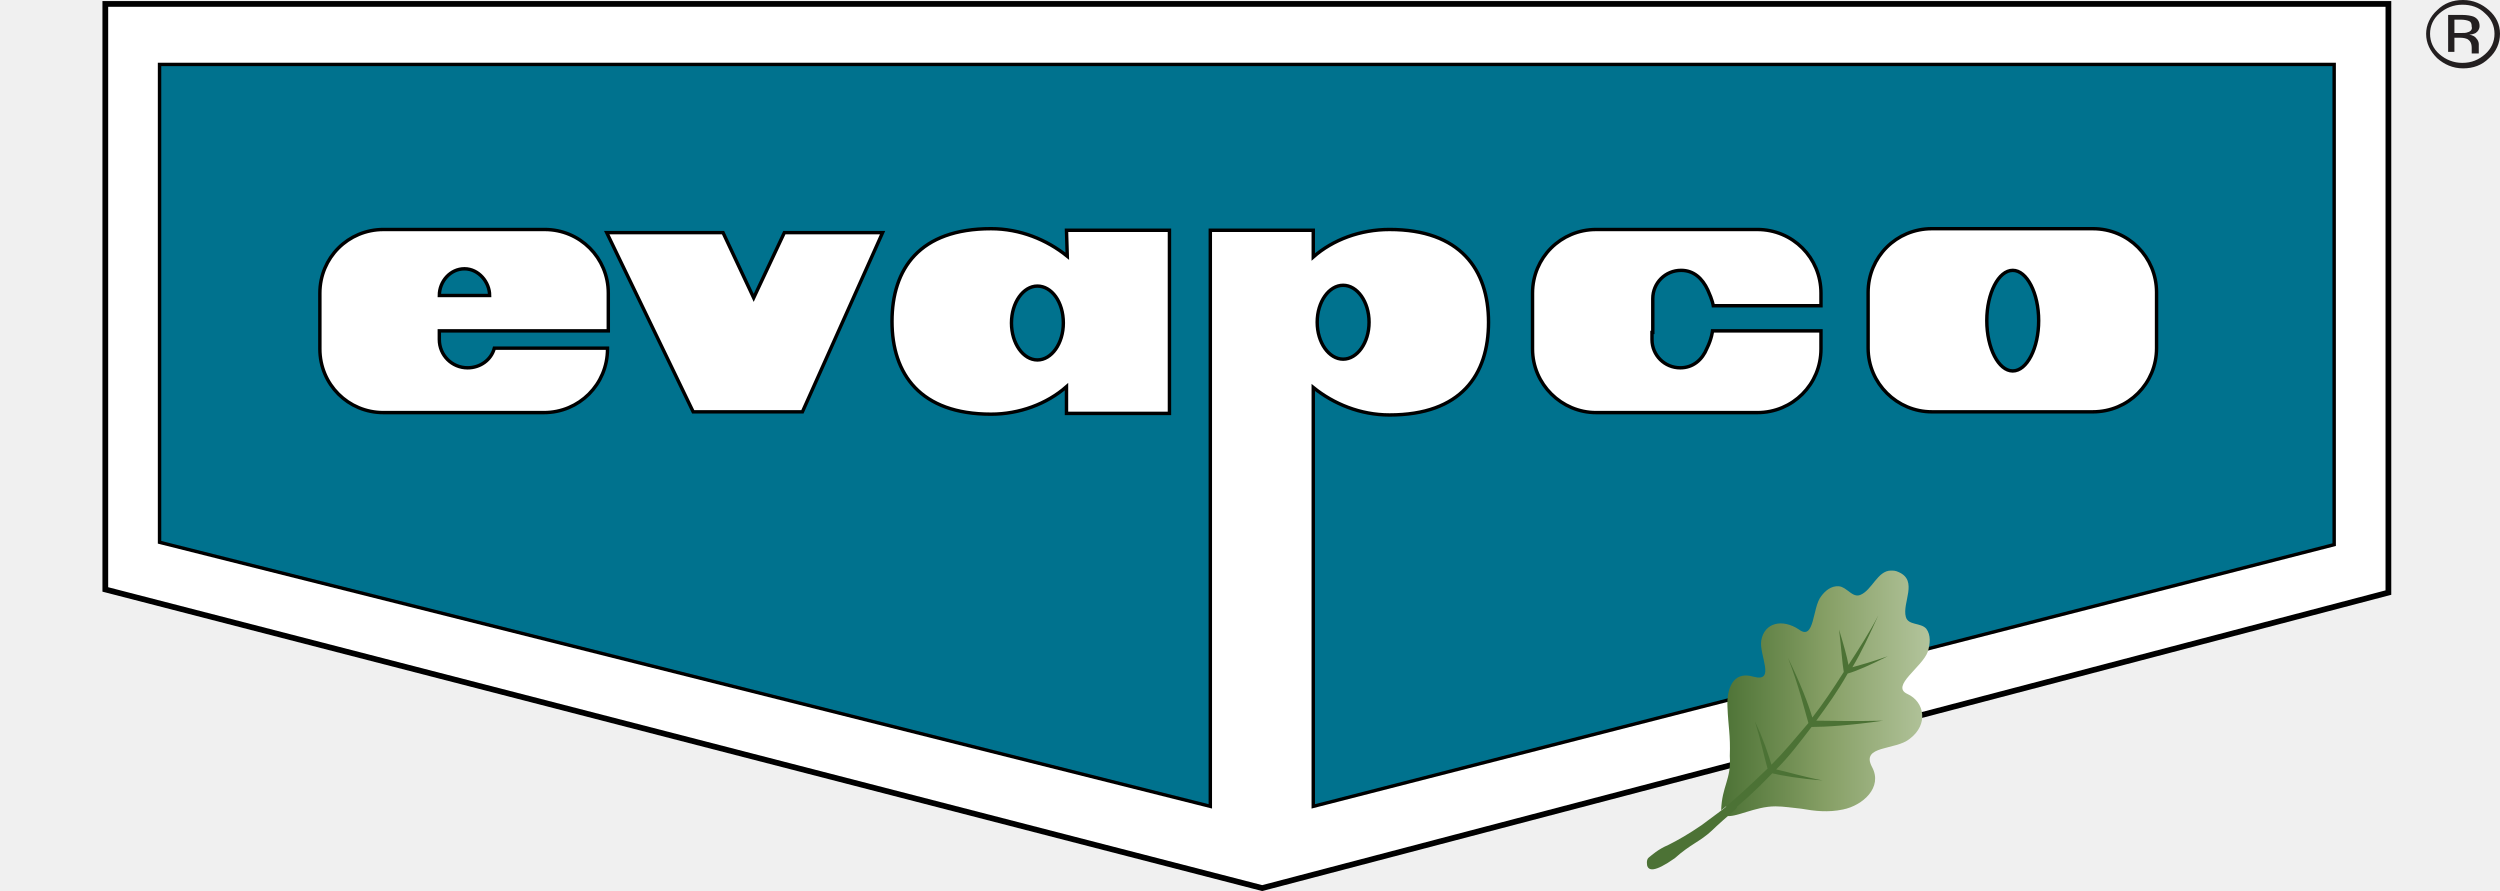
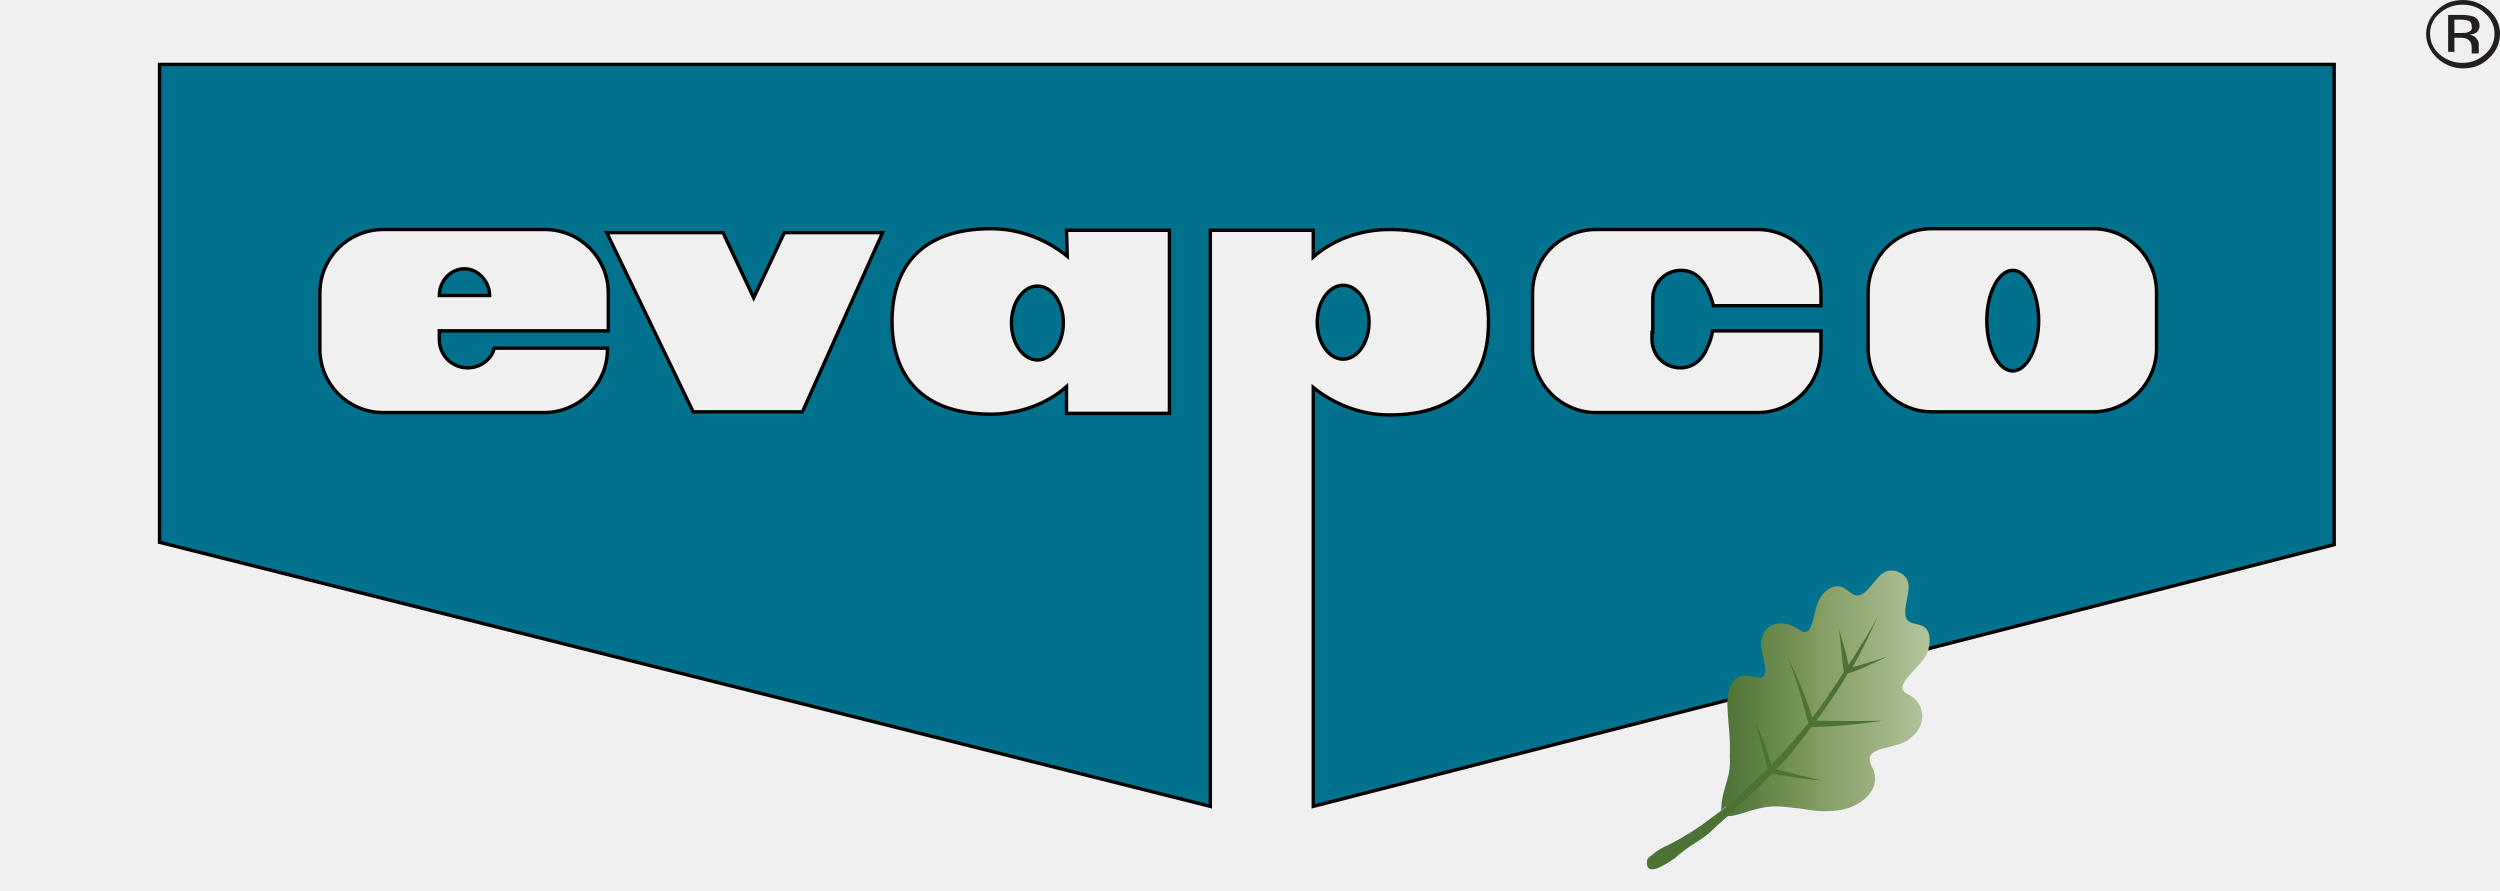
<svg xmlns="http://www.w3.org/2000/svg" xmlns:xlink="http://www.w3.org/1999/xlink" version="1.1" id="Layer_1" x="0px" y="0px" viewBox="0 0 318.1 113.3" style="enable-background:new 0 0 318.1 113.3;" xml:space="preserve">
  <style type="text/css">
	.st0{fill:#FFFFFF;}
	.st1{fill:none;stroke:#000000;stroke-width:0.73;}
	.st2{fill:#231F20;}
	.st3{fill:#00728E;}
	.st4{fill:none;stroke:#000000;stroke-width:0.436;}
	.st5{fill:#4C7235;}
	.st6{clip-path:url(#SVGID_2_);fill:url(#SVGID_3_);}
</style>
  <g>
-     <polygon class="st0" points="160.6,113 13.4,75 13.4,0.5 303.9,0.5 303.9,75.4  " />
-     <polygon class="st1" points="160.6,113 13.4,75 13.4,0.5 303.9,0.5 303.9,75.4  " />
    <path class="st2" d="M316.2,1.7c0.8,0.7,1.2,1.6,1.2,2.6s-0.4,1.9-1.2,2.6c-0.8,0.7-1.7,1.1-2.9,1.1c-1.1,0-2.1-0.4-2.9-1.1   s-1.2-1.6-1.2-2.6s0.4-1.9,1.2-2.6c0.8-0.7,1.8-1.1,2.9-1.1S315.4,0.9,316.2,1.7 M316.7,1.3c-0.9-0.8-2-1.3-3.3-1.3   s-2.4,0.4-3.3,1.3c-0.9,0.8-1.4,1.9-1.4,3c0,1.2,0.5,2.2,1.4,3.1c0.9,0.8,2,1.3,3.3,1.3s2.4-0.4,3.3-1.3c0.9-0.8,1.4-1.9,1.4-3.1   S317.6,2.1,316.7,1.3 M314,4.1c-0.2,0.1-0.5,0.1-0.9,0.1h-0.8V2.5h0.8c0.5,0,0.9,0.1,1.1,0.2c0.2,0.1,0.3,0.3,0.3,0.7   C314.6,3.7,314.4,4,314,4.1 M311.4,6.6h0.9V4.8h0.7c0.5,0,0.8,0.1,1,0.2c0.3,0.2,0.5,0.5,0.5,1.1v0.4v0.2c0,0,0,0,0,0.1l0,0h0.9   V6.7c0,0,0-0.1,0-0.2s0-0.2,0-0.4V5.6c0-0.2-0.1-0.5-0.3-0.7c-0.2-0.3-0.5-0.4-0.9-0.5c0.3,0,0.6-0.1,0.8-0.2   c0.3-0.2,0.5-0.5,0.5-0.9c0-0.6-0.3-1-0.8-1.2c-0.3-0.1-0.8-0.2-1.4-0.2h-1.8v4.7H311.4z" />
    <path class="st3" d="M154,29.3h13.1v3.4c2.5-2.2,6-3.5,9.7-3.5c9,0,12.6,5.1,12.6,11.8s-3.5,11.8-12.6,11.8c-3.7,0-7.1-1.4-9.7-3.5   v53.3L297,69.3V8.2H20.3V69L154,102.6V29.3z M210.2,42.3v0.9c0,2,1.6,3.6,3.6,3.6c1.6,0,2.8-1,3.4-2.5c0.6-1.2,0.7-2.2,0.7-2.2   h13.8v2.3c0,4.5-3.6,8.1-8.1,8.1h-20.5c-4.4,0-8.1-3.6-8.1-8.1v-7.1c0-4.5,3.6-8.1,8.1-8.1h20.5c4.5,0,8.1,3.6,8.1,8.1v1.6   c0,0-12.5,0-13.7,0c0,0-0.1-0.7-0.7-2c-0.7-1.5-1.8-2.5-3.4-2.5c-2,0-3.6,1.6-3.6,3.6v0.9v3.4C210.3,42.3,210.2,42.3,210.2,42.3z    M274.4,44.3c0,4.5-3.6,8.1-8.1,8.1h-20.5c-4.4,0-8.1-3.6-8.1-8.1v-7.1c0-4.5,3.6-8.1,8.1-8.1h20.5c4.5,0,8.1,3.6,8.1,8.1V44.3z    M256.1,34.4c-1.8,0-3.3,2.9-3.3,6.4s1.5,6.4,3.3,6.4c1.8,0,3.3-2.9,3.3-6.4C259.4,37.3,257.9,34.4,256.1,34.4 M77.4,42.1H55.9v1.1   c0,2,1.6,3.6,3.6,3.6c1.6,0,3-1,3.4-2.5h14.4v0.1c0,4.5-3.6,8.1-8.1,8.1H48.8c-4.5,0-8.1-3.6-8.1-8.1v-7.1c0-4.5,3.6-8.1,8.1-8.1   h20.5c4.5,0,8.1,3.6,8.1,8.1C77.4,37.3,77.4,42.1,77.4,42.1z M55.9,37.6c0-1.8,1.4-3.4,3.2-3.4s3.2,1.7,3.2,3.4H55.9z M88.2,52.4   l-11-22.8H92l3.9,8.3l3.9-8.3h12.5l-10.2,22.8H88.2z M132,36.4c-1.8,0-3.3,2.1-3.3,4.7c0,2.6,1.5,4.7,3.3,4.7s3.3-2.1,3.3-4.7   C135.3,38.4,133.8,36.4,132,36.4 M135.7,29.3h13.1v23.3h-13.1v-3.4c-2.5,2.2-6,3.5-9.6,3.5c-9,0-12.6-5.1-12.6-11.8   s3.5-11.8,12.6-11.8c3.7,0,7.1,1.4,9.7,3.5L135.7,29.3z M170.9,45.7c1.8,0,3.3-2.1,3.3-4.7c0-2.6-1.5-4.7-3.3-4.7s-3.3,2.1-3.3,4.7   C167.6,43.6,169.1,45.7,170.9,45.7" />
    <path class="st4" d="M154,29.3h13.1v3.4c2.5-2.2,6-3.5,9.7-3.5c9,0,12.6,5.1,12.6,11.8s-3.5,11.8-12.6,11.8c-3.7,0-7.1-1.4-9.7-3.5   v53.3L297,69.3V8.2H20.3V69L154,102.6V29.3z M210.2,42.3v0.9c0,2,1.6,3.6,3.6,3.6c1.6,0,2.8-1,3.4-2.5c0.6-1.2,0.7-2.2,0.7-2.2   h13.8v2.3c0,4.5-3.6,8.1-8.1,8.1h-20.5c-4.4,0-8.1-3.6-8.1-8.1v-7.1c0-4.5,3.6-8.1,8.1-8.1h20.5c4.5,0,8.1,3.6,8.1,8.1v1.6   c0,0-12.5,0-13.7,0c0,0-0.1-0.7-0.7-2c-0.7-1.5-1.8-2.5-3.4-2.5c-2,0-3.6,1.6-3.6,3.6v0.9v3.4C210.3,42.3,210.2,42.3,210.2,42.3z    M274.4,44.3c0,4.5-3.6,8.1-8.1,8.1h-20.5c-4.4,0-8.1-3.6-8.1-8.1v-7.1c0-4.5,3.6-8.1,8.1-8.1h20.5c4.5,0,8.1,3.6,8.1,8.1V44.3z    M256.1,34.4c-1.8,0-3.3,2.9-3.3,6.4s1.5,6.4,3.3,6.4c1.8,0,3.3-2.9,3.3-6.4C259.4,37.3,257.9,34.4,256.1,34.4z M77.4,42.1H55.9   v1.1c0,2,1.6,3.6,3.6,3.6c1.6,0,3-1,3.4-2.5h14.4v0.1c0,4.5-3.6,8.1-8.1,8.1H48.8c-4.5,0-8.1-3.6-8.1-8.1v-7.1   c0-4.5,3.6-8.1,8.1-8.1h20.5c4.5,0,8.1,3.6,8.1,8.1C77.4,37.3,77.4,42.1,77.4,42.1z M55.9,37.6c0-1.8,1.4-3.4,3.2-3.4   s3.2,1.7,3.2,3.4H55.9z M88.2,52.4l-11-22.8H92l3.9,8.3l3.9-8.3h12.5l-10.2,22.8H88.2z M132,36.4c-1.8,0-3.3,2.1-3.3,4.7   c0,2.6,1.5,4.7,3.3,4.7s3.3-2.1,3.3-4.7C135.3,38.4,133.8,36.4,132,36.4z M135.7,29.3h13.1v23.3h-13.1v-3.4c-2.5,2.2-6,3.5-9.6,3.5   c-9,0-12.6-5.1-12.6-11.8s3.5-11.8,12.6-11.8c3.7,0,7.1,1.4,9.7,3.5L135.7,29.3z M170.9,45.7c1.8,0,3.3-2.1,3.3-4.7   c0-2.6-1.5-4.7-3.3-4.7s-3.3,2.1-3.3,4.7C167.6,43.6,169.1,45.7,170.9,45.7z" />
    <path class="st5" d="M237.8,77c-1.1,0.3-3.7,0.5-4.5,1.4s-0.5,5-1.2,4.9c-0.7,0-4-2.4-4.8-1.2c-0.9,1.2,0.2,7.9-0.8,7.8   s-4.6-3.8-4.7-1.6c-0.1,2.2,1.3,6.8,1.1,7.7c-0.2,1-2.9,5.5-2.9,5.5l-0.4,1c0,0,0.3,1.1,1.1,0.8c0.8-0.3,4.6-2.8,5.7-2.8   c1.1,0.1,8.5,0.2,8.7-2.6c0.1-0.5,1.2-4,2.6-4.5c1.8-0.5,4.4-3.3,2.9-4.3s1.3-5.3,1.5-6.3s-0.7-2.8-1.1-3.6c-0.4-0.7-1.9-2.4-3-2.4   C238,77,237.9,77,237.8,77" />
    <g>
      <g>
        <g>
          <defs>
            <path id="SVGID_1_" d="M236.7,75.7c-1,0.4-1.7-1-2.7-1.1s-1.8,0.6-2.3,1.3c-1.1,1.4-0.8,5.7-2.8,4.2c-2.1-1.4-4.4-0.9-4.8,1.4       c-0.3,1.8,1.9,5.4-1,4.6c-2.7-0.8-3.4,1.7-3.3,3.8c0.1,2.6,0.4,3.6,0.3,6.3c0.2,3-1,3.8-1.1,6.9c1.8-1.4,3.7-3.2,5.9-5.3       c-0.4-1.4-0.8-3.4-1.6-6c1.1,2.3,1.7,4.2,2.1,5.5c1.6-1.6,3-3.3,4.7-5.3c-0.5-1.7-1.2-4.7-2.6-8.3c1.6,3.3,2.6,5.9,3.1,7.6       c1.4-1.8,2.6-3.6,4-5.8c-0.2-1.1-0.3-3-0.6-5.4c0.6,2,1,3.4,1.2,4.5c1.3-2,2.6-4,3.8-6.3c-1.1,2.4-2.1,4.6-3.3,6.6       c1.1-0.3,2.5-0.7,4.5-1.4c-2.2,1.1-4,1.9-5.1,2.2c-1.3,2.3-2.6,4.1-4,6c1.8,0,4.6,0.1,8.5,0c-4.1,0.6-7.4,0.8-9.1,0.8       c-1.6,2.1-2.9,3.8-4.5,5.4c1.4,0.3,3.3,0.9,5.9,1.4c-2.8-0.2-5.1-0.6-6.4-0.9c-2.1,2.2-4.1,4-5.9,5.4c1.2,0.3,3.7-1.2,6.3-1.2       c1.1,0,2.2,0.2,3.3,0.3c1.7,0.3,3.4,0.5,5.3,0.1c2.5-0.5,5.1-2.8,3.7-5.4c-1.5-2.8,3-2.1,4.8-3.6c2.4-1.8,1.9-4.7-0.3-5.7       s1.9-3.4,2.6-5.4c0.3-1,0.4-2.1-0.2-2.9c-0.7-0.8-2.3-0.4-2.6-1.5c-0.5-1.8,1.6-4.6-0.9-5.7l0,0l0,0c-0.4-0.2-0.7-0.2-1-0.2       C238.9,72.6,238.2,75.1,236.7,75.7" />
          </defs>
          <clipPath id="SVGID_2_">
            <use xlink:href="#SVGID_1_" style="overflow:visible;" />
          </clipPath>
          <linearGradient id="SVGID_3_" gradientUnits="userSpaceOnUse" x1="-589.287" y1="389.938" x2="-587.443" y2="389.938" gradientTransform="matrix(14.4225 0 0 -14.4225 8717.995 5712.232)">
            <stop offset="0" style="stop-color:#4C7235" />
            <stop offset="0.335" style="stop-color:#728F54" />
            <stop offset="0.5" style="stop-color:#869F65" />
            <stop offset="1" style="stop-color:#B3C49C" />
          </linearGradient>
          <rect x="219" y="72.6" class="st6" width="26.8" height="31.5" />
        </g>
      </g>
    </g>
    <path class="st5" d="M219.8,102.5c-0.2,0.2-1.4,1.1-3.3,2.5c-1.6,1.1-3,1.9-4.2,2.5c-1.4,0.6-2.1,1.3-2.5,1.6   c-0.4,0.3-0.2,1.1-0.2,1.1c0.2,0.5,0.8,0.9,3.5-1c2-1.8,3.2-2.1,4.7-3.5c0.6-0.6,2.3-2.1,2.9-2.6c0.6-0.5,0.2-0.6-0.2-0.6   C220.2,102.4,219.8,102.5,219.8,102.5" />
  </g>
</svg>
